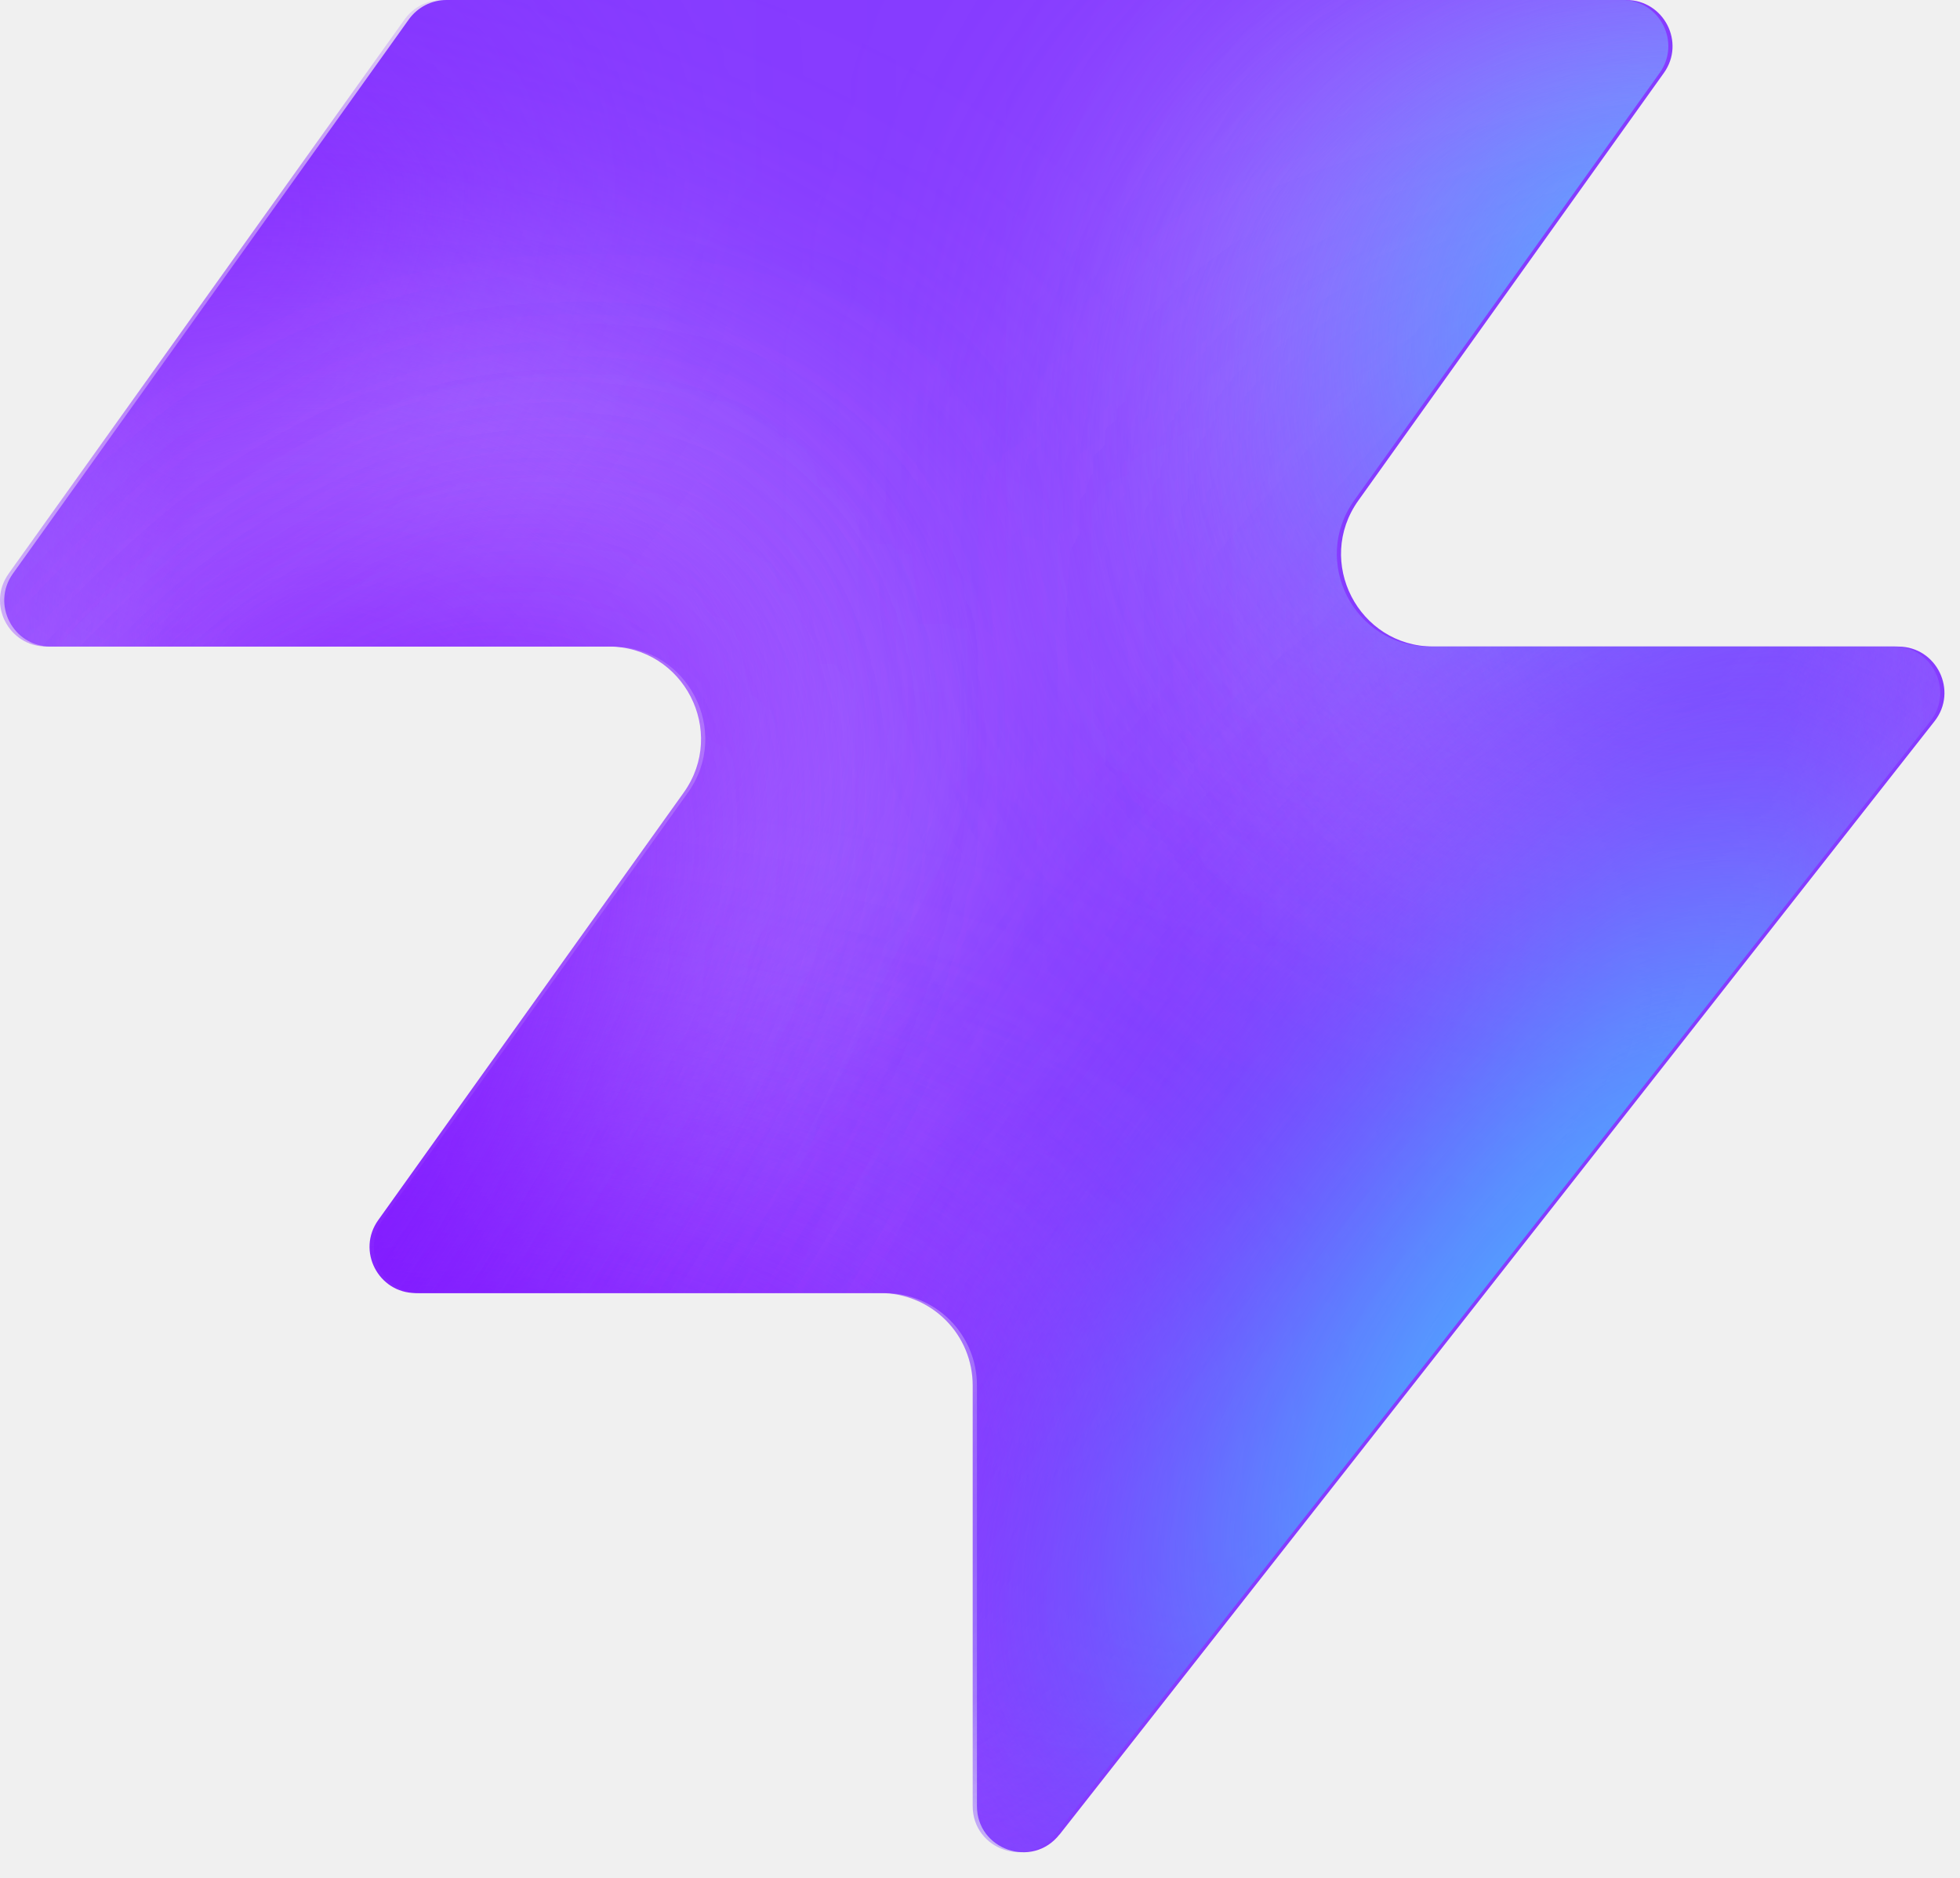
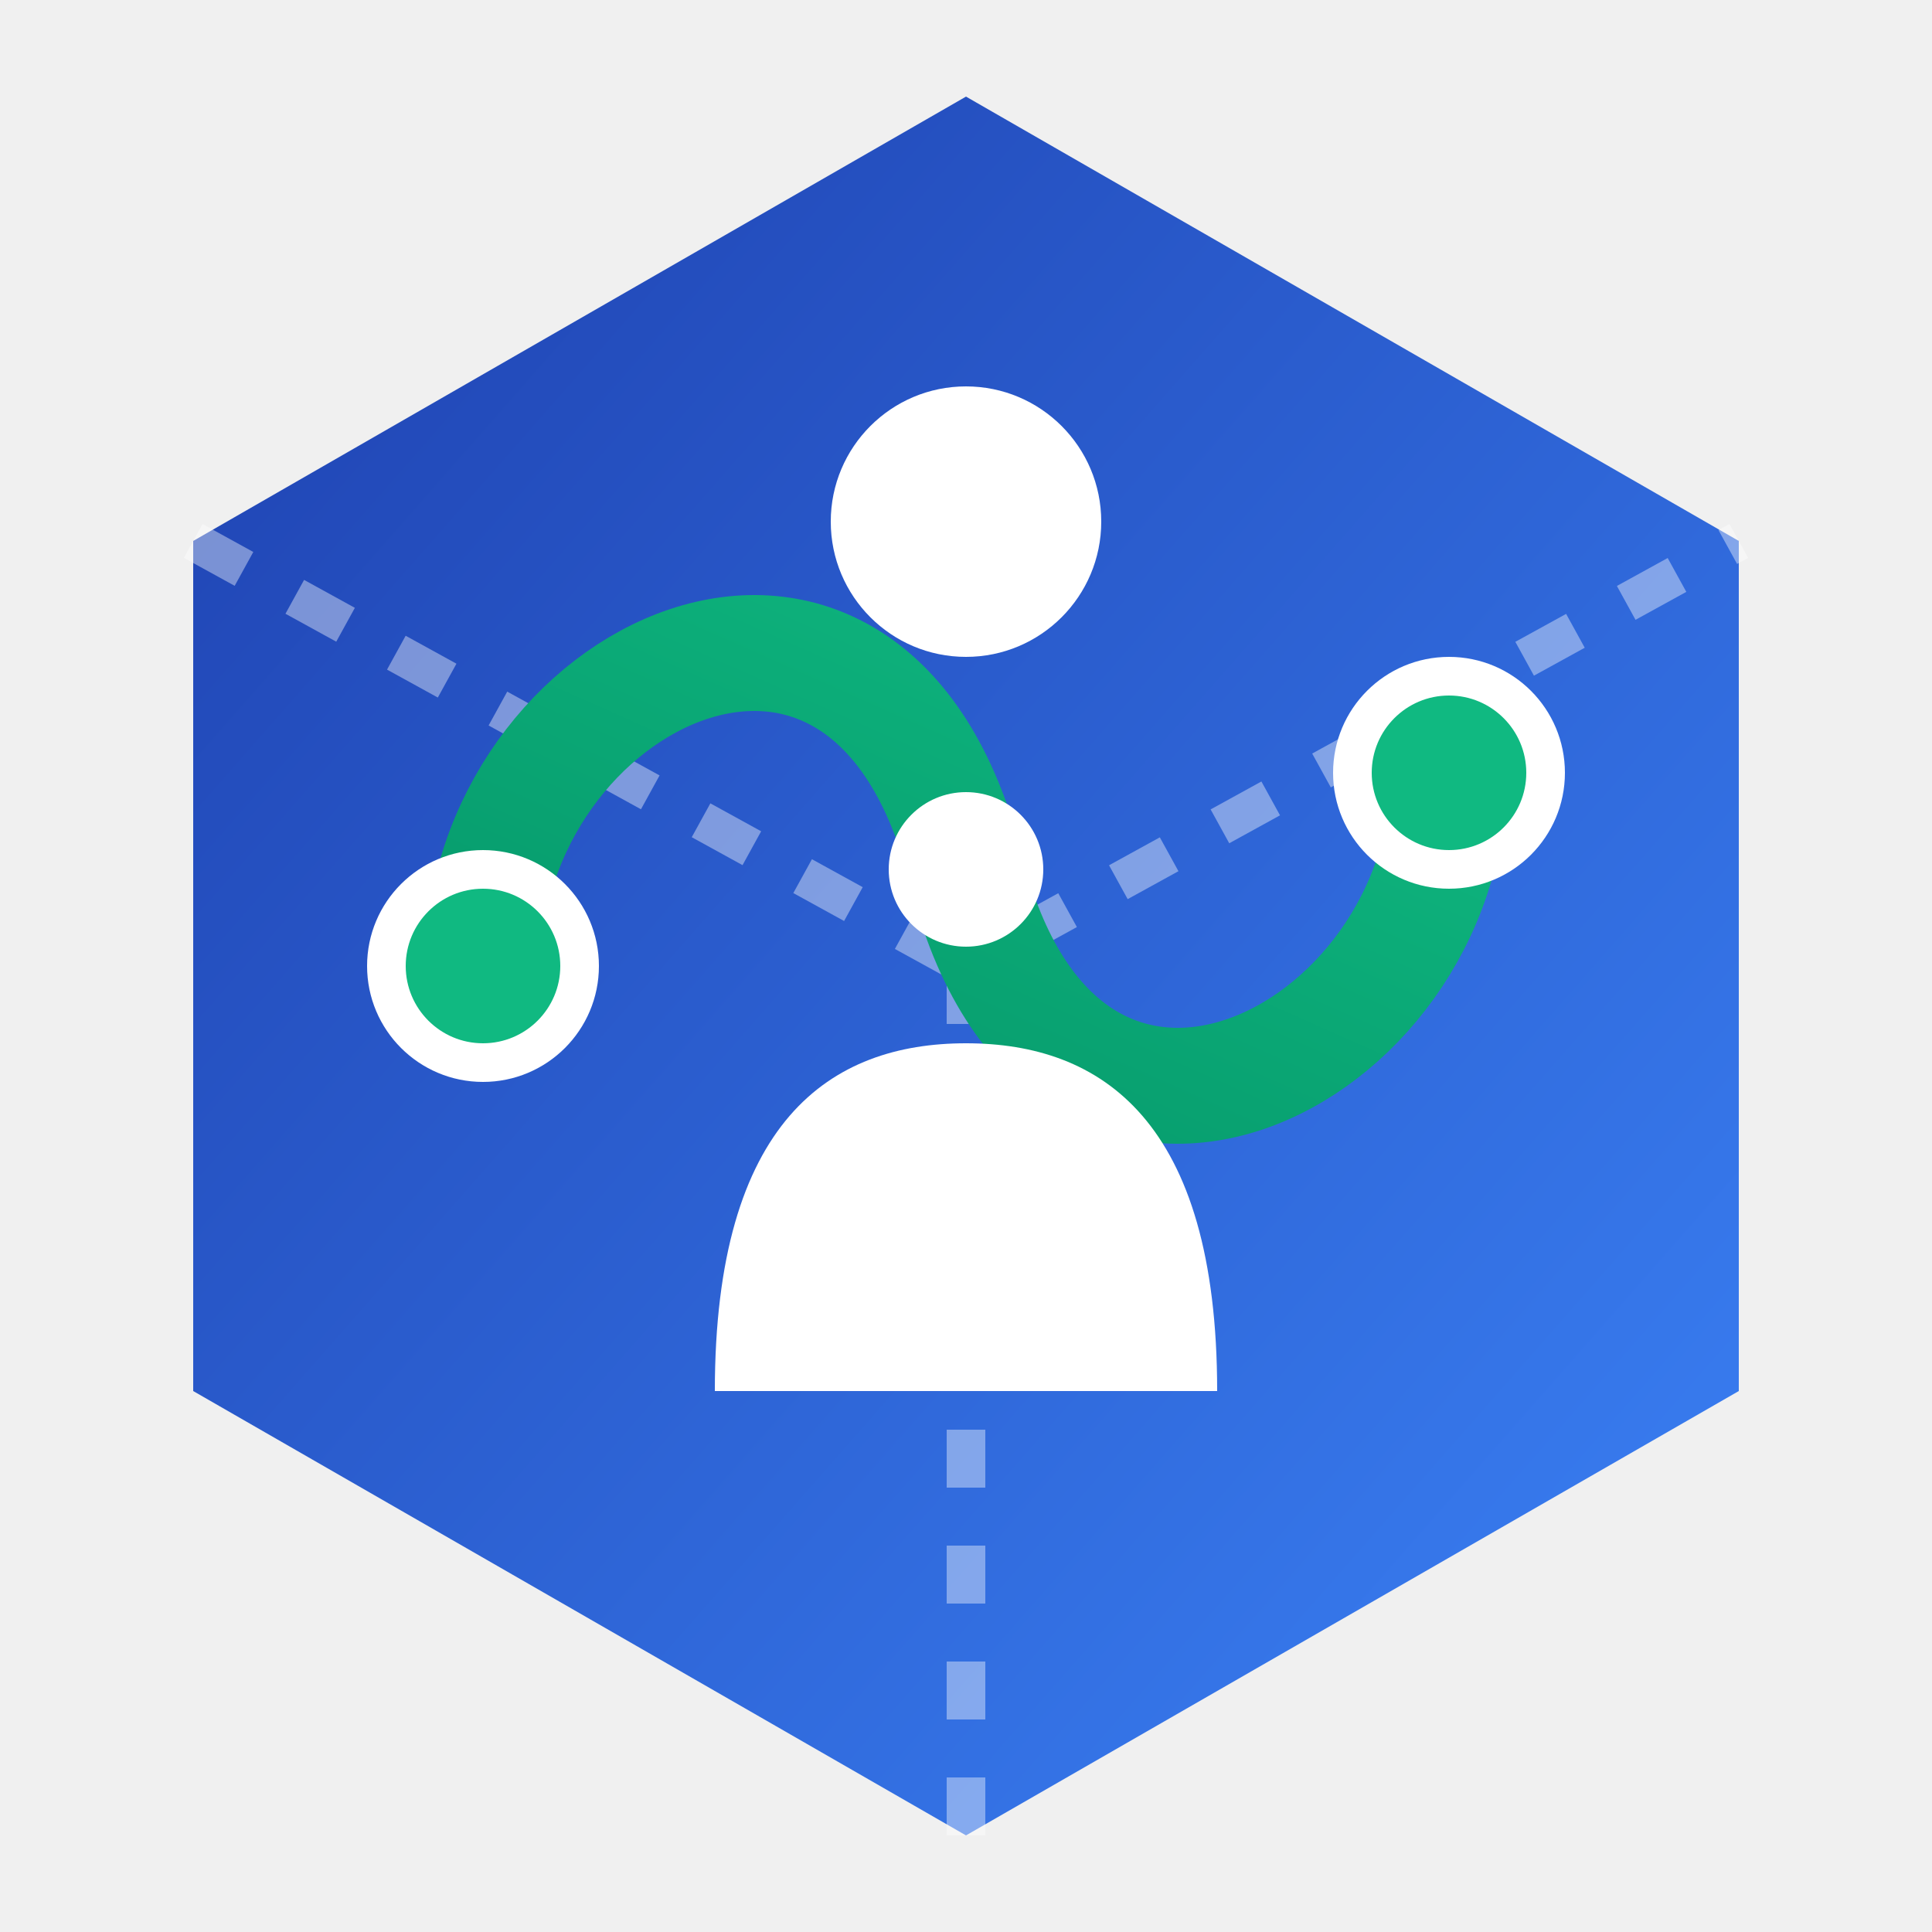
- <svg xmlns="http://www.w3.org/2000/svg" width="48" height="46" fill="none" viewBox="0 0 48 46">
-   <path fill="#863bff" d="M25.946 44.938c-.664.845-2.021.375-2.021-.698V33.937a2.26 2.26 0 0 0-2.262-2.262H10.287c-.92 0-1.456-1.04-.92-1.788l7.48-10.471c1.07-1.497 0-3.578-1.842-3.578H1.237c-.92 0-1.456-1.04-.92-1.788L10.013.474c.214-.297.556-.474.92-.474h28.894c.92 0 1.456 1.04.92 1.788l-7.48 10.471c-1.07 1.498 0 3.579 1.842 3.579h11.377c.943 0 1.473 1.088.89 1.83L25.947 44.94z" style="fill:#863bff;fill:color(display-p3 .525 .23 1);fill-opacity:1" />
-   <mask id="a" width="48" height="46" x="0" y="0" maskUnits="userSpaceOnUse" style="mask-type:alpha">
-     <path fill="#000" d="M25.842 44.938c-.664.844-2.021.375-2.021-.698V33.937a2.26 2.26 0 0 0-2.262-2.262H10.183c-.92 0-1.456-1.04-.92-1.788l7.48-10.471c1.07-1.498 0-3.579-1.842-3.579H1.133c-.92 0-1.456-1.04-.92-1.787L9.91.473c.214-.297.556-.474.92-.474h28.894c.92 0 1.456 1.04.92 1.788l-7.48 10.471c-1.07 1.498 0 3.578 1.842 3.578h11.377c.943 0 1.473 1.088.89 1.832L25.843 44.94z" style="fill:#000;fill-opacity:1" />
-   </mask>
-   <g mask="url(#a)">
-     <g filter="url(#b)">
-       <ellipse cx="5.508" cy="14.704" fill="#ede6ff" rx="5.508" ry="14.704" style="fill:#ede6ff;fill:color(display-p3 .927 .903 1);fill-opacity:1" transform="matrix(.00324 1 1 -.00324 -4.47 31.516)" />
-     </g>
-     <g filter="url(#c)">
-       <ellipse cx="10.399" cy="29.851" fill="#ede6ff" rx="10.399" ry="29.851" style="fill:#ede6ff;fill:color(display-p3 .927 .903 1);fill-opacity:1" transform="matrix(.00324 1 1 -.00324 -39.328 7.883)" />
-     </g>
-     <g filter="url(#d)">
-       <ellipse cx="5.508" cy="30.487" fill="#7e14ff" rx="5.508" ry="30.487" style="fill:#7e14ff;fill:color(display-p3 .492 .077 1);fill-opacity:1" transform="rotate(89.814 -25.913 -14.639)scale(1 -1)" />
-     </g>
-     <g filter="url(#e)">
-       <ellipse cx="5.508" cy="30.599" fill="#7e14ff" rx="5.508" ry="30.599" style="fill:#7e14ff;fill:color(display-p3 .492 .077 1);fill-opacity:1" transform="rotate(89.814 -32.644 -3.334)scale(1 -1)" />
-     </g>
-     <g filter="url(#f)">
-       <ellipse cx="5.508" cy="30.599" fill="#7e14ff" rx="5.508" ry="30.599" style="fill:#7e14ff;fill:color(display-p3 .492 .077 1);fill-opacity:1" transform="matrix(.00324 1 1 -.00324 -34.34 30.47)" />
-     </g>
-     <g filter="url(#g)">
-       <ellipse cx="14.072" cy="22.078" fill="#ede6ff" rx="14.072" ry="22.078" style="fill:#ede6ff;fill:color(display-p3 .927 .903 1);fill-opacity:1" transform="rotate(93.35 24.506 48.493)scale(-1 1)" />
-     </g>
-     <g filter="url(#h)">
-       <ellipse cx="3.47" cy="21.501" fill="#7e14ff" rx="3.47" ry="21.501" style="fill:#7e14ff;fill:color(display-p3 .492 .077 1);fill-opacity:1" transform="rotate(89.009 28.708 47.59)scale(-1 1)" />
-     </g>
-     <g filter="url(#i)">
-       <ellipse cx="3.47" cy="21.501" fill="#7e14ff" rx="3.47" ry="21.501" style="fill:#7e14ff;fill:color(display-p3 .492 .077 1);fill-opacity:1" transform="rotate(89.009 28.708 47.59)scale(-1 1)" />
-     </g>
-     <g filter="url(#j)">
-       <ellipse cx=".387" cy="8.972" fill="#7e14ff" rx="4.407" ry="29.108" style="fill:#7e14ff;fill:color(display-p3 .492 .077 1);fill-opacity:1" transform="rotate(39.51 .387 8.972)" />
-     </g>
-     <g filter="url(#k)">
-       <ellipse cx="47.523" cy="-6.092" fill="#7e14ff" rx="4.407" ry="29.108" style="fill:#7e14ff;fill:color(display-p3 .492 .077 1);fill-opacity:1" transform="rotate(37.892 47.523 -6.092)" />
-     </g>
-     <g filter="url(#l)">
-       <ellipse cx="41.412" cy="6.333" fill="#47bfff" rx="5.971" ry="9.665" style="fill:#47bfff;fill:color(display-p3 .28 .748 1);fill-opacity:1" transform="rotate(37.892 41.412 6.333)" />
-     </g>
-     <g filter="url(#m)">
-       <ellipse cx="-1.879" cy="38.332" fill="#7e14ff" rx="4.407" ry="29.108" style="fill:#7e14ff;fill:color(display-p3 .492 .077 1);fill-opacity:1" transform="rotate(37.892 -1.88 38.332)" />
-     </g>
-     <g filter="url(#n)">
-       <ellipse cx="-1.879" cy="38.332" fill="#7e14ff" rx="4.407" ry="29.108" style="fill:#7e14ff;fill:color(display-p3 .492 .077 1);fill-opacity:1" transform="rotate(37.892 -1.88 38.332)" />
-     </g>
-     <g filter="url(#o)">
-       <ellipse cx="35.651" cy="29.907" fill="#7e14ff" rx="4.407" ry="29.108" style="fill:#7e14ff;fill:color(display-p3 .492 .077 1);fill-opacity:1" transform="rotate(37.892 35.651 29.907)" />
-     </g>
-     <g filter="url(#p)">
-       <ellipse cx="38.418" cy="32.4" fill="#47bfff" rx="5.971" ry="15.297" style="fill:#47bfff;fill:color(display-p3 .28 .748 1);fill-opacity:1" transform="rotate(37.892 38.418 32.4)" />
-     </g>
-   </g>
+ <svg xmlns="http://www.w3.org/2000/svg" viewBox="0 0 100 100" width="100" height="100">
  <defs>
-     <filter id="b" width="60.045" height="41.654" x="-19.77" y="16.149" color-interpolation-filters="sRGB" filterUnits="userSpaceOnUse">
-       <feFlood flood-opacity="0" result="BackgroundImageFix" />
-       <feBlend in="SourceGraphic" in2="BackgroundImageFix" result="shape" />
-       <feGaussianBlur result="effect1_foregroundBlur_2002_17158" stdDeviation="7.659" />
-     </filter>
-     <filter id="c" width="90.34" height="51.437" x="-54.613" y="-7.533" color-interpolation-filters="sRGB" filterUnits="userSpaceOnUse">
-       <feFlood flood-opacity="0" result="BackgroundImageFix" />
-       <feBlend in="SourceGraphic" in2="BackgroundImageFix" result="shape" />
-       <feGaussianBlur result="effect1_foregroundBlur_2002_17158" stdDeviation="7.659" />
-     </filter>
-     <filter id="d" width="79.355" height="29.4" x="-49.64" y="2.03" color-interpolation-filters="sRGB" filterUnits="userSpaceOnUse">
-       <feFlood flood-opacity="0" result="BackgroundImageFix" />
-       <feBlend in="SourceGraphic" in2="BackgroundImageFix" result="shape" />
-       <feGaussianBlur result="effect1_foregroundBlur_2002_17158" stdDeviation="4.596" />
-     </filter>
-     <filter id="e" width="79.579" height="29.4" x="-45.045" y="20.029" color-interpolation-filters="sRGB" filterUnits="userSpaceOnUse">
-       <feFlood flood-opacity="0" result="BackgroundImageFix" />
-       <feBlend in="SourceGraphic" in2="BackgroundImageFix" result="shape" />
-       <feGaussianBlur result="effect1_foregroundBlur_2002_17158" stdDeviation="4.596" />
-     </filter>
-     <filter id="f" width="79.579" height="29.4" x="-43.513" y="21.178" color-interpolation-filters="sRGB" filterUnits="userSpaceOnUse">
-       <feFlood flood-opacity="0" result="BackgroundImageFix" />
-       <feBlend in="SourceGraphic" in2="BackgroundImageFix" result="shape" />
-       <feGaussianBlur result="effect1_foregroundBlur_2002_17158" stdDeviation="4.596" />
-     </filter>
-     <filter id="g" width="74.749" height="58.852" x="15.756" y="-17.901" color-interpolation-filters="sRGB" filterUnits="userSpaceOnUse">
-       <feFlood flood-opacity="0" result="BackgroundImageFix" />
-       <feBlend in="SourceGraphic" in2="BackgroundImageFix" result="shape" />
-       <feGaussianBlur result="effect1_foregroundBlur_2002_17158" stdDeviation="7.659" />
-     </filter>
-     <filter id="h" width="61.377" height="25.362" x="23.548" y="2.284" color-interpolation-filters="sRGB" filterUnits="userSpaceOnUse">
-       <feFlood flood-opacity="0" result="BackgroundImageFix" />
-       <feBlend in="SourceGraphic" in2="BackgroundImageFix" result="shape" />
-       <feGaussianBlur result="effect1_foregroundBlur_2002_17158" stdDeviation="4.596" />
-     </filter>
-     <filter id="i" width="61.377" height="25.362" x="23.548" y="2.284" color-interpolation-filters="sRGB" filterUnits="userSpaceOnUse">
-       <feFlood flood-opacity="0" result="BackgroundImageFix" />
-       <feBlend in="SourceGraphic" in2="BackgroundImageFix" result="shape" />
-       <feGaussianBlur result="effect1_foregroundBlur_2002_17158" stdDeviation="4.596" />
-     </filter>
-     <filter id="j" width="56.045" height="63.649" x="-27.636" y="-22.853" color-interpolation-filters="sRGB" filterUnits="userSpaceOnUse">
-       <feFlood flood-opacity="0" result="BackgroundImageFix" />
-       <feBlend in="SourceGraphic" in2="BackgroundImageFix" result="shape" />
-       <feGaussianBlur result="effect1_foregroundBlur_2002_17158" stdDeviation="4.596" />
-     </filter>
-     <filter id="k" width="54.814" height="64.646" x="20.116" y="-38.415" color-interpolation-filters="sRGB" filterUnits="userSpaceOnUse">
-       <feFlood flood-opacity="0" result="BackgroundImageFix" />
-       <feBlend in="SourceGraphic" in2="BackgroundImageFix" result="shape" />
-       <feGaussianBlur result="effect1_foregroundBlur_2002_17158" stdDeviation="4.596" />
-     </filter>
-     <filter id="l" width="33.541" height="35.313" x="24.641" y="-11.323" color-interpolation-filters="sRGB" filterUnits="userSpaceOnUse">
-       <feFlood flood-opacity="0" result="BackgroundImageFix" />
-       <feBlend in="SourceGraphic" in2="BackgroundImageFix" result="shape" />
-       <feGaussianBlur result="effect1_foregroundBlur_2002_17158" stdDeviation="4.596" />
-     </filter>
-     <filter id="m" width="54.814" height="64.646" x="-29.286" y="6.009" color-interpolation-filters="sRGB" filterUnits="userSpaceOnUse">
-       <feFlood flood-opacity="0" result="BackgroundImageFix" />
-       <feBlend in="SourceGraphic" in2="BackgroundImageFix" result="shape" />
-       <feGaussianBlur result="effect1_foregroundBlur_2002_17158" stdDeviation="4.596" />
-     </filter>
-     <filter id="n" width="54.814" height="64.646" x="-29.286" y="6.009" color-interpolation-filters="sRGB" filterUnits="userSpaceOnUse">
-       <feFlood flood-opacity="0" result="BackgroundImageFix" />
-       <feBlend in="SourceGraphic" in2="BackgroundImageFix" result="shape" />
-       <feGaussianBlur result="effect1_foregroundBlur_2002_17158" stdDeviation="4.596" />
-     </filter>
-     <filter id="o" width="54.814" height="64.646" x="8.244" y="-2.416" color-interpolation-filters="sRGB" filterUnits="userSpaceOnUse">
-       <feFlood flood-opacity="0" result="BackgroundImageFix" />
-       <feBlend in="SourceGraphic" in2="BackgroundImageFix" result="shape" />
-       <feGaussianBlur result="effect1_foregroundBlur_2002_17158" stdDeviation="4.596" />
-     </filter>
-     <filter id="p" width="39.409" height="43.623" x="18.713" y="10.588" color-interpolation-filters="sRGB" filterUnits="userSpaceOnUse">
-       <feFlood flood-opacity="0" result="BackgroundImageFix" />
-       <feBlend in="SourceGraphic" in2="BackgroundImageFix" result="shape" />
-       <feGaussianBlur result="effect1_foregroundBlur_2002_17158" stdDeviation="4.596" />
-     </filter>
+     <linearGradient id="blueGradient" x1="0%" y1="0%" x2="100%" y2="100%">
+       <stop offset="0%" stop-color="#1E40AF" />
+       <stop offset="100%" stop-color="#3B82F6" />
+     </linearGradient>
+     <linearGradient id="emeraldGradient" x1="0%" y1="100%" x2="100%" y2="0%">
+       <stop offset="0%" stop-color="#059669" />
+       <stop offset="100%" stop-color="#10B981" />
+     </linearGradient>
  </defs>
+   <path d="M 50 5 L 90 28 L 90 72 L 50 95 L 10 72 L 10 28 Z" fill="url(#blueGradient)" />
+   <path d="M 50 95 L 50 50 L 90 28" fill="none" stroke="#FFFFFF" stroke-width="2" stroke-dasharray="3 3" opacity="0.4" />
+   <path d="M 10 28 L 50 50" fill="none" stroke="#FFFFFF" stroke-width="2" stroke-dasharray="3 3" opacity="0.4" />
+   <path d="M 25 50 C 25 35, 45 25, 50 45 C 55 65, 75 55, 75 40" fill="none" stroke="url(#emeraldGradient)" stroke-width="6" stroke-linecap="round" />
+   <circle cx="25" cy="50" r="5" fill="#10B981" stroke="#FFFFFF" stroke-width="2" />
+   <circle cx="75" cy="40" r="5" fill="#10B981" stroke="#FFFFFF" stroke-width="2" />
+   <circle cx="50" cy="27" r="7" fill="#FFFFFF" />
+   <path d="M 37 72 C 37 58, 43 54, 50 54 C 57 54, 63 58, 63 72 Z" fill="#FFFFFF" />
+   <circle cx="50" cy="45" r="4" fill="#FFFFFF" />
</svg>
